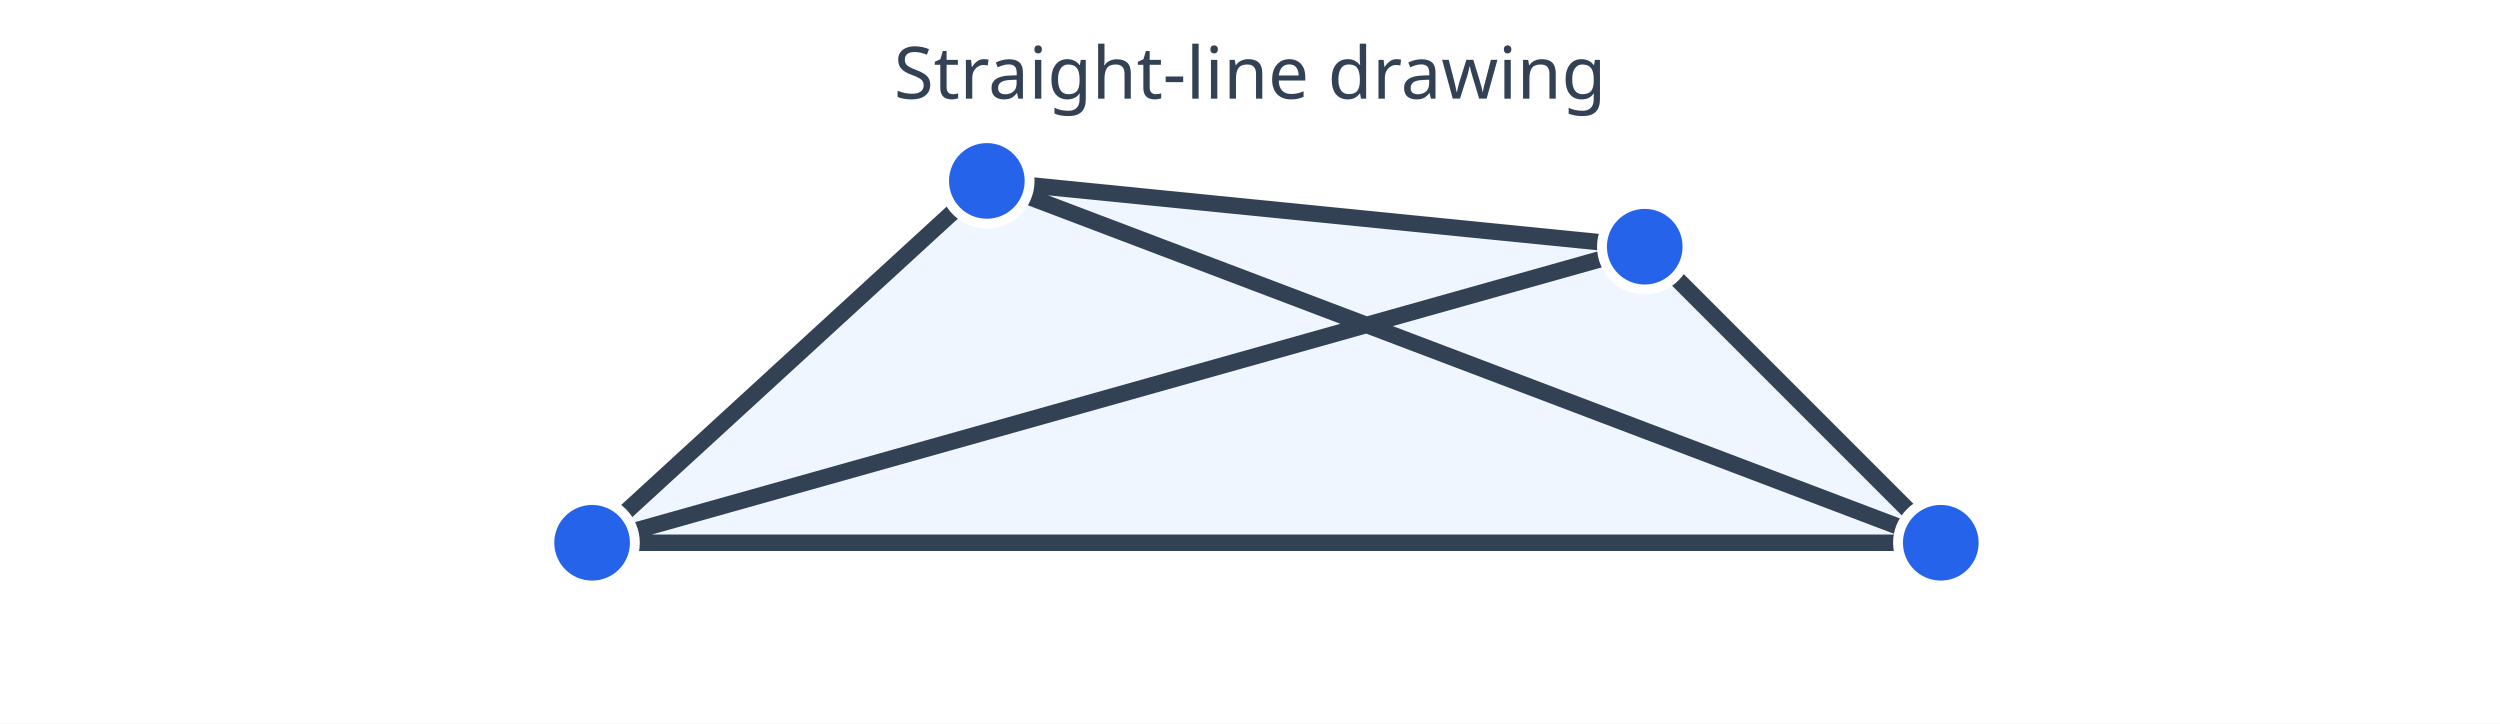
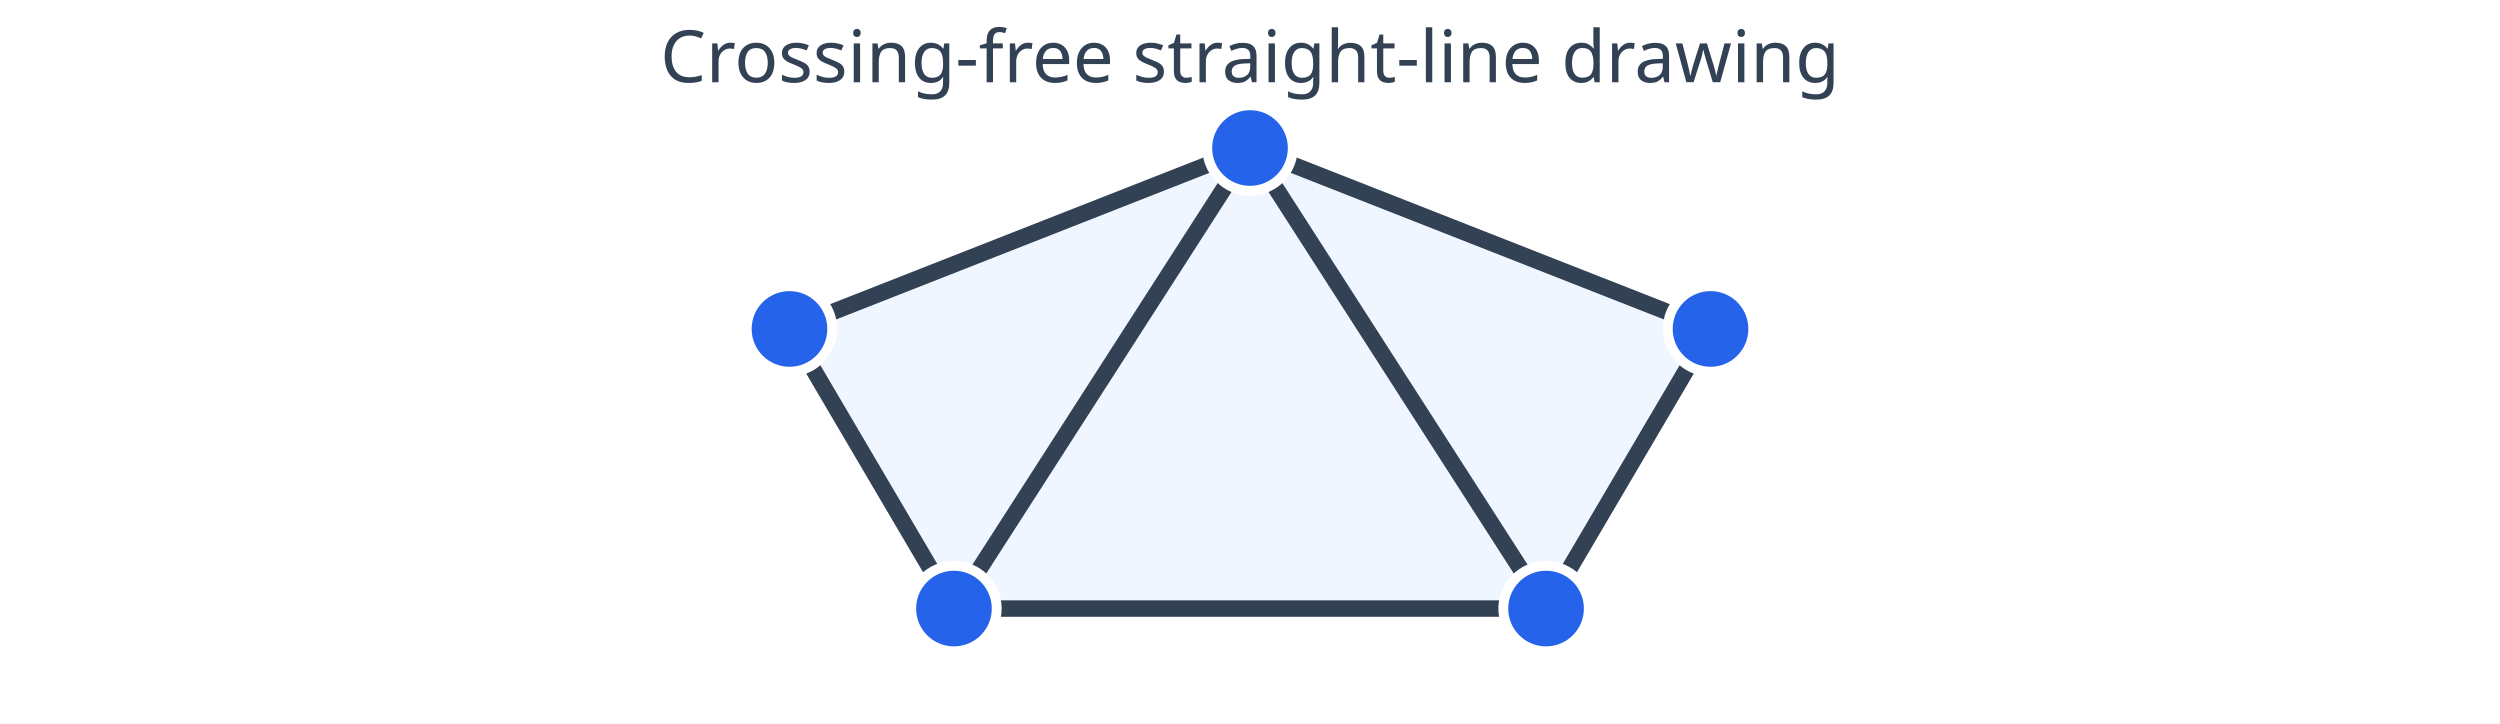
- <svg xmlns="http://www.w3.org/2000/svg" width="760" height="220" viewBox="0 0 760 220">
+ <svg xmlns="http://www.w3.org/2000/svg" width="760" height="220" viewBox="0 0 760 220" role="img" aria-labelledby="title desc">
  <rect width="100%" height="100%" fill="white" />
-   <path d="M180 165L300 55L500 75L590 165Z M180 165L500 75M300 55L590 165" fill="#eff6ff" stroke="#334155" stroke-width="5" stroke-linejoin="round" />
+   <path d="M380 45L520 100L470 185L290 185L240 100Z" fill="#eff6ff" stroke="#334155" stroke-width="5" stroke-linejoin="round" />
+   <path d="M380 45L470 185M380 45L290 185" fill="none" stroke="#334155" stroke-width="5" stroke-linejoin="round" />
  <g fill="#2563eb" stroke="white" stroke-width="3">
-     <circle cx="180" cy="165" r="13" />
-     <circle cx="300" cy="55" r="13" />
-     <circle cx="500" cy="75" r="13" />
-     <circle cx="590" cy="165" r="13" />
+     <circle cx="380" cy="45" r="13" />
+     <circle cx="520" cy="100" r="13" />
+     <circle cx="470" cy="185" r="13" />
+     <circle cx="290" cy="185" r="13" />
+     <circle cx="240" cy="100" r="13" />
  </g>
-   <text x="380" y="30" text-anchor="middle" font-family="system-ui,sans-serif" font-size="22" fill="#334155">Straight-line drawing</text>
+   <text x="380" y="25" text-anchor="middle" font-family="system-ui,sans-serif" font-size="22" fill="#334155">Crossing-free straight-line drawing</text>
</svg>
